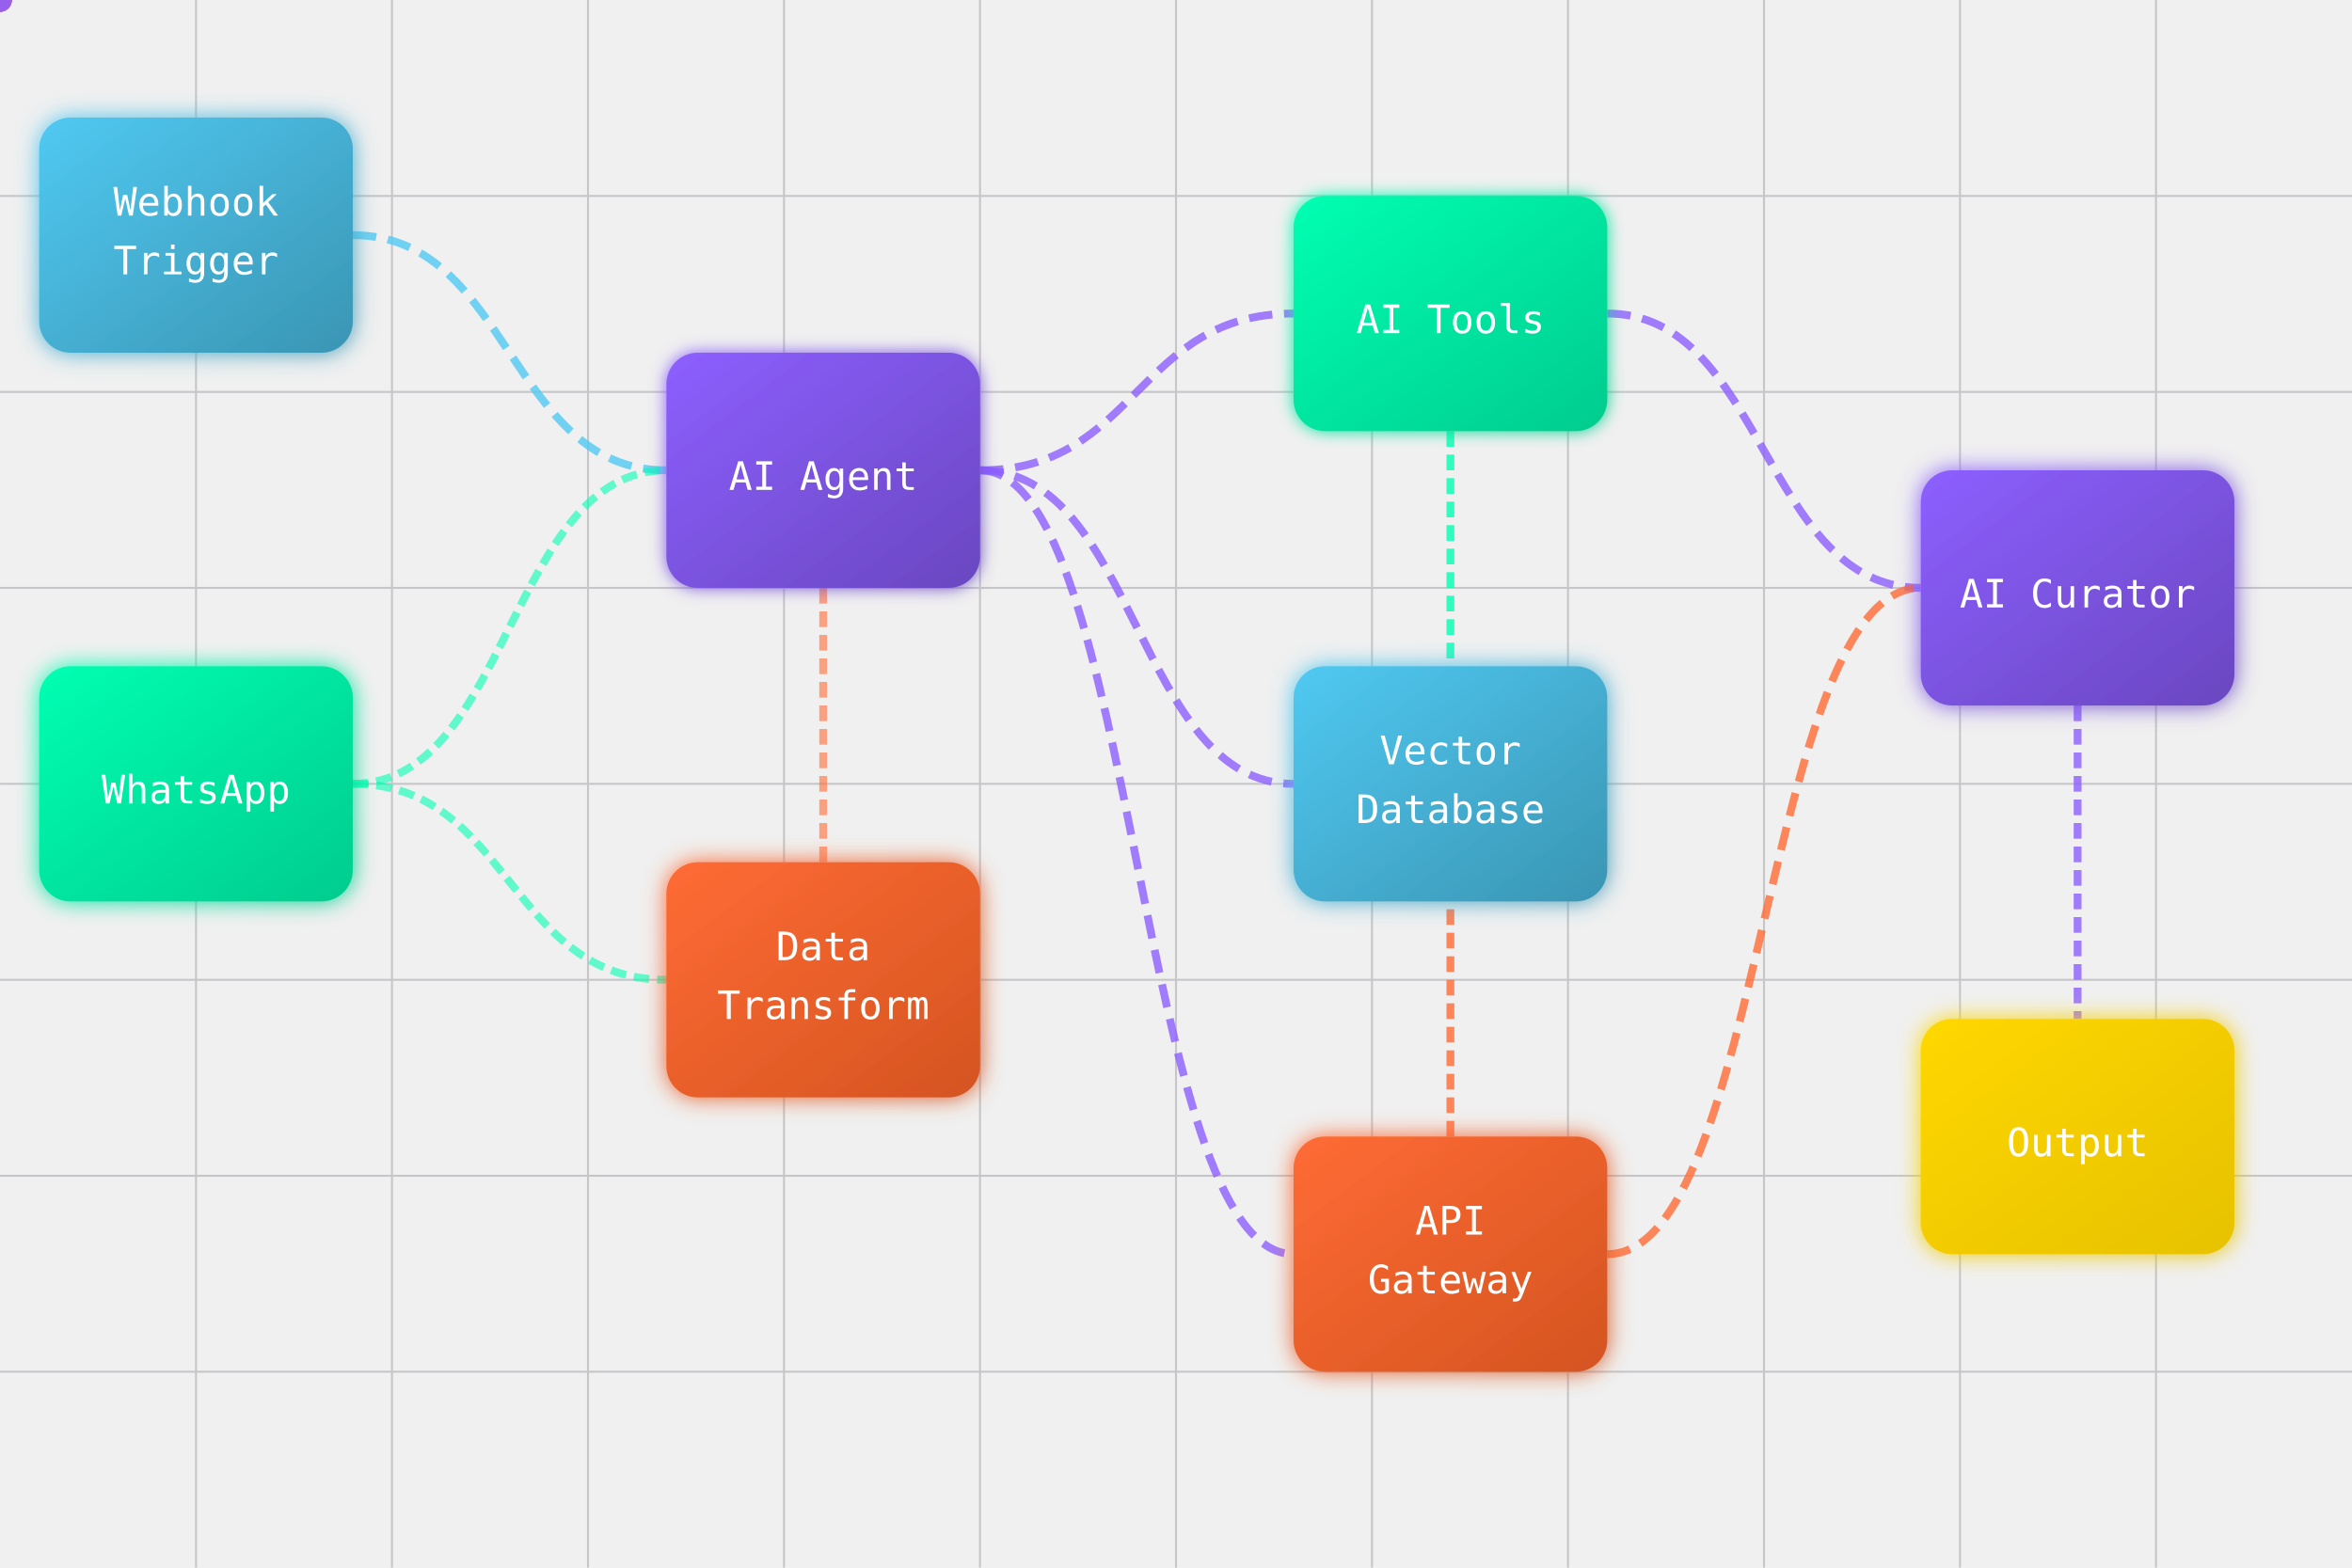
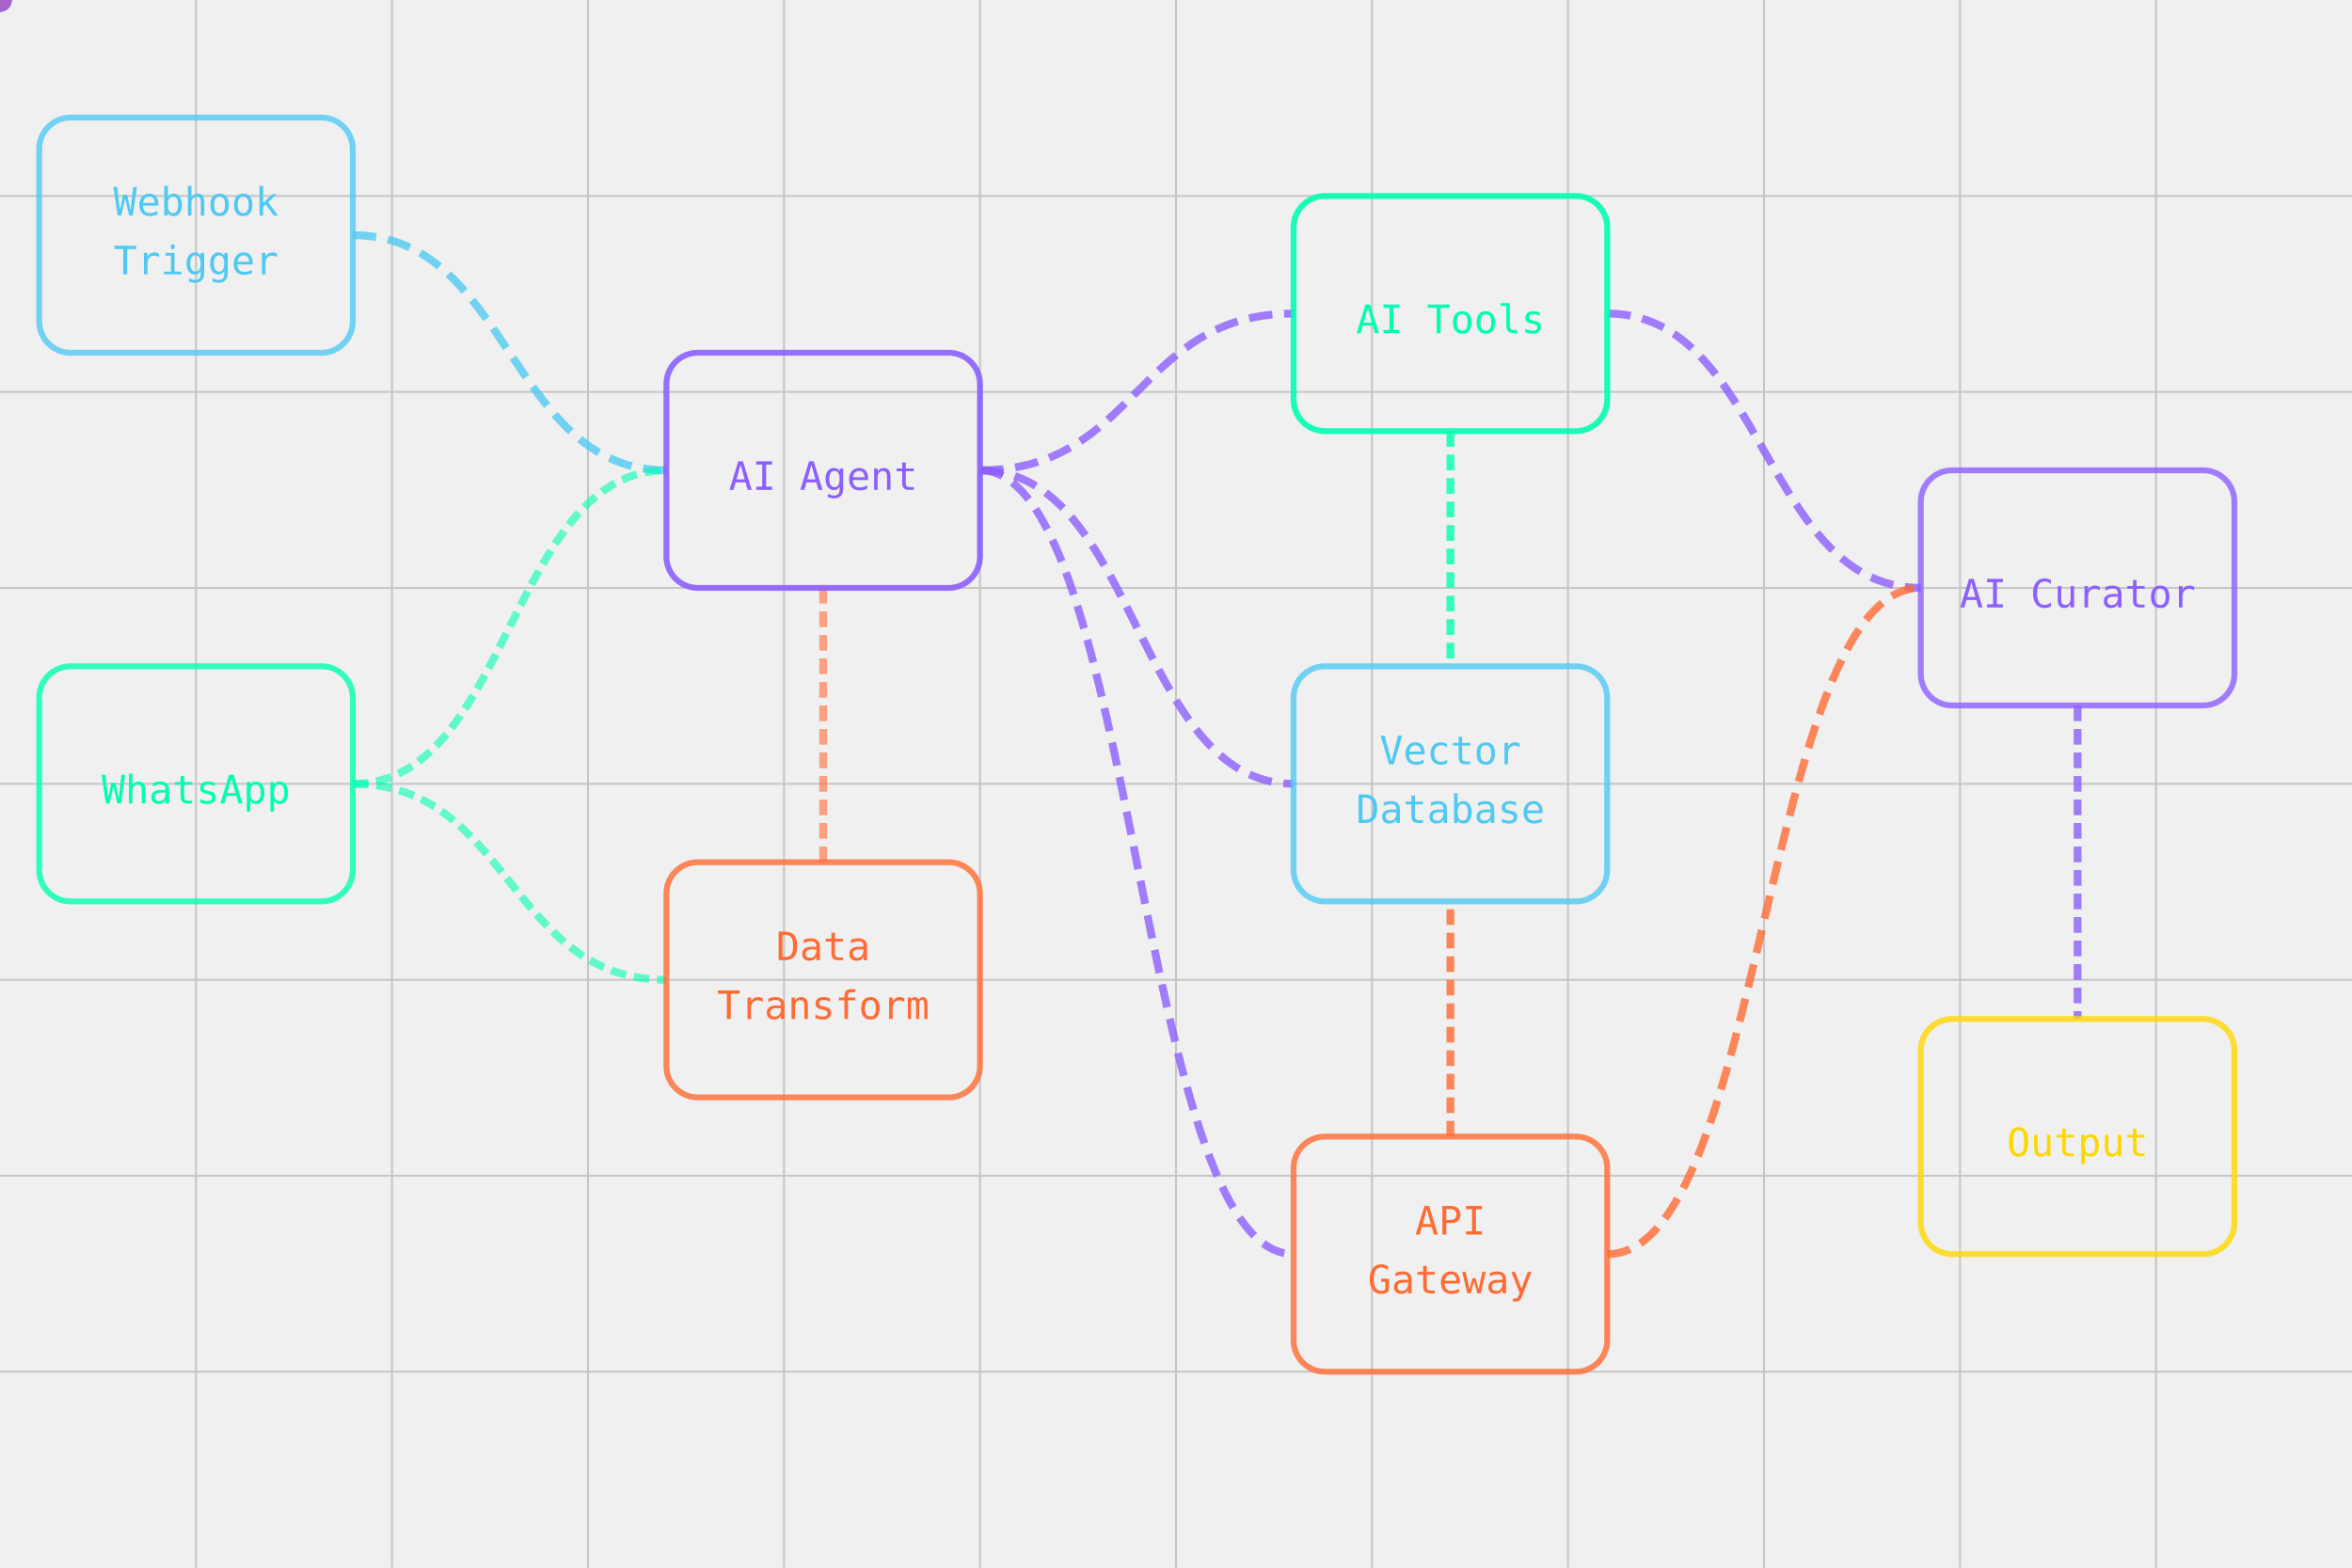
<svg xmlns="http://www.w3.org/2000/svg" width="600" height="400" viewBox="0 0 600 400">
  <defs>
    <linearGradient id="blueGradient" x1="0%" y1="0%" x2="100%" y2="100%">
      <stop offset="0%" stop-color="#50C9F2" stop-opacity="1" />
      <stop offset="100%" stop-color="#3A95B3" stop-opacity="1" />
    </linearGradient>
    <linearGradient id="purpleGradient" x1="0%" y1="0%" x2="100%" y2="100%">
      <stop offset="0%" stop-color="#8C5FFF" stop-opacity="1" />
      <stop offset="100%" stop-color="#6A47C0" stop-opacity="1" />
    </linearGradient>
    <linearGradient id="greenGradient" x1="0%" y1="0%" x2="100%" y2="100%">
      <stop offset="0%" stop-color="#00FFB2" stop-opacity="1" />
      <stop offset="100%" stop-color="#00CC8E" stop-opacity="1" />
    </linearGradient>
    <linearGradient id="orangeGradient" x1="0%" y1="0%" x2="100%" y2="100%">
      <stop offset="0%" stop-color="#FF6B35" stop-opacity="1" />
      <stop offset="100%" stop-color="#D45420" stop-opacity="1" />
    </linearGradient>
    <linearGradient id="yellowGradient" x1="0%" y1="0%" x2="100%" y2="100%">
      <stop offset="0%" stop-color="#FFD700" stop-opacity="1" />
      <stop offset="100%" stop-color="#E6C200" stop-opacity="1" />
    </linearGradient>
    <filter id="glow" x="-50%" y="-50%" width="200%" height="200%">
      <feGaussianBlur stdDeviation="3" result="blur" />
      <feComposite in="SourceGraphic" in2="blur" operator="over" />
    </filter>
    <filter id="pulse" x="-50%" y="-50%" width="200%" height="200%">
      <feGaussianBlur stdDeviation="2" result="blur" />
      <feComposite in="SourceGraphic" in2="blur" operator="over" />
      <animate attributeName="stdDeviation" values="2;4;2" dur="2s" repeatCount="indefinite" />
    </filter>
  </defs>
  <g stroke="#1C1C2E" stroke-width="0.5" opacity="0.2">
    <line x1="0" y1="50" x2="600" y2="50" />
    <line x1="0" y1="100" x2="600" y2="100" />
    <line x1="0" y1="150" x2="600" y2="150" />
    <line x1="0" y1="200" x2="600" y2="200" />
    <line x1="0" y1="250" x2="600" y2="250" />
    <line x1="0" y1="300" x2="600" y2="300" />
    <line x1="0" y1="350" x2="600" y2="350" />
    <line x1="50" y1="0" x2="50" y2="400" />
    <line x1="100" y1="0" x2="100" y2="400" />
    <line x1="150" y1="0" x2="150" y2="400" />
    <line x1="200" y1="0" x2="200" y2="400" />
    <line x1="250" y1="0" x2="250" y2="400" />
    <line x1="300" y1="0" x2="300" y2="400" />
    <line x1="350" y1="0" x2="350" y2="400" />
    <line x1="400" y1="0" x2="400" y2="400" />
    <line x1="450" y1="0" x2="450" y2="400" />
    <line x1="500" y1="0" x2="500" y2="400" />
    <line x1="550" y1="0" x2="550" y2="400" />
  </g>
  <g>
    <path d="M90,60 C130,60 130,120 170,120" stroke="#50C9F2" stroke-width="2" fill="none" stroke-dasharray="6 3" opacity="0.8" />
    <path d="M250,120 C290,120 290,80 330,80" stroke="#8C5FFF" stroke-width="2" fill="none" stroke-dasharray="6 3" opacity="0.8" />
    <path d="M250,120 C290,120 290,200 330,200" stroke="#8C5FFF" stroke-width="2" fill="none" stroke-dasharray="6 3" opacity="0.8" />
    <path d="M250,120 C290,120 290,320 330,320" stroke="#8C5FFF" stroke-width="2" fill="none" stroke-dasharray="6 3" opacity="0.8" />
    <path d="M90,200 C130,200 130,120 170,120" stroke="#00FFB2" stroke-width="2" fill="none" stroke-dasharray="4 2" opacity="0.6" />
    <path d="M90,200 C130,200 130,250 170,250" stroke="#00FFB2" stroke-width="2" fill="none" stroke-dasharray="4 2" opacity="0.6" />
    <path d="M210,220 L210,150" stroke="#FF6B35" stroke-width="2" fill="none" stroke-dasharray="4 2" opacity="0.6" />
    <path d="M370,110 L370,170" stroke="#00FFB2" stroke-width="2" fill="none" stroke-dasharray="4 2" opacity="0.8" />
    <path d="M370,290 L370,230" stroke="#FF6B35" stroke-width="2" fill="none" stroke-dasharray="4 2" opacity="0.8" />
    <path d="M410,80 C450,80 450,150 490,150" stroke="#8C5FFF" stroke-width="2" fill="none" stroke-dasharray="6 3" opacity="0.8" />
    <path d="M410,320 C450,320 450,150 490,150" stroke="#FF6B35" stroke-width="2" fill="none" stroke-dasharray="6 3" opacity="0.8" />
    <path d="M530,180 L530,260" stroke="#8C5FFF" stroke-width="2" fill="none" stroke-dasharray="4 2" opacity="0.8" />
  </g>
  <g>
    <g id="workflow-trigger" class="workflow-node">
-       <rect x="10" y="30" width="80" height="60" rx="8" ry="8" fill="url(#blueGradient)" filter="url(#glow)" />
-       <text x="50" y="55" font-family="JetBrains Mono, monospace" font-size="10" fill="white" text-anchor="middle">Webhook</text>
-       <text x="50" y="70" font-family="JetBrains Mono, monospace" font-size="10" fill="white" text-anchor="middle">Trigger</text>
+       <rect x="10" y="30" width="80" height="60" rx="8" ry="8" fill="none" stroke="#50C9F2" stroke-width="1.5" opacity="0.8" />
+       <text x="50" y="55" font-family="JetBrains Mono, monospace" font-size="10" fill="#50C9F2" text-anchor="middle">Webhook</text>
+       <text x="50" y="70" font-family="JetBrains Mono, monospace" font-size="10" fill="#50C9F2" text-anchor="middle">Trigger</text>
    </g>
    <g id="workflow-data" class="workflow-node">
-       <rect x="10" y="170" width="80" height="60" rx="8" ry="8" fill="url(#greenGradient)" filter="url(#glow)" />
-       <text x="50" y="205" font-family="JetBrains Mono, monospace" font-size="10" fill="white" text-anchor="middle">WhatsApp</text>
+       <rect x="10" y="170" width="80" height="60" rx="8" ry="8" fill="none" stroke="#00FFB2" stroke-width="1.5" opacity="0.8" />
+       <text x="50" y="205" font-family="JetBrains Mono, monospace" font-size="10" fill="#00FFB2" text-anchor="middle">WhatsApp</text>
    </g>
    <g id="workflow-processor" class="workflow-node">
-       <rect x="170" y="90" width="80" height="60" rx="8" ry="8" fill="url(#purpleGradient)" filter="url(#pulse)" />
-       <text x="210" y="125" font-family="JetBrains Mono, monospace" font-size="10" fill="white" text-anchor="middle">AI Agent</text>
+       <rect x="170" y="90" width="80" height="60" rx="8" ry="8" fill="none" stroke="#8C5FFF" stroke-width="1.5" opacity="0.9" />
+       <text x="210" y="125" font-family="JetBrains Mono, monospace" font-size="10" fill="#8C5FFF" text-anchor="middle">AI Agent</text>
    </g>
    <g id="workflow-transform" class="workflow-node">
-       <rect x="170" y="220" width="80" height="60" rx="8" ry="8" fill="url(#orangeGradient)" filter="url(#glow)" />
-       <text x="210" y="245" font-family="JetBrains Mono, monospace" font-size="10" fill="white" text-anchor="middle">Data</text>
-       <text x="210" y="260" font-family="JetBrains Mono, monospace" font-size="10" fill="white" text-anchor="middle">Transform</text>
+       <rect x="170" y="220" width="80" height="60" rx="8" ry="8" fill="none" stroke="#FF6B35" stroke-width="1.5" opacity="0.8" />
+       <text x="210" y="245" font-family="JetBrains Mono, monospace" font-size="10" fill="#FF6B35" text-anchor="middle">Data</text>
+       <text x="210" y="260" font-family="JetBrains Mono, monospace" font-size="10" fill="#FF6B35" text-anchor="middle">Transform</text>
    </g>
    <g id="workflow-llm" class="workflow-node">
-       <rect x="330" y="50" width="80" height="60" rx="8" ry="8" fill="url(#greenGradient)" filter="url(#pulse)" />
-       <text x="370" y="85" font-family="JetBrains Mono, monospace" font-size="10" fill="white" text-anchor="middle">AI Tools</text>
+       <rect x="330" y="50" width="80" height="60" rx="8" ry="8" fill="none" stroke="#00FFB2" stroke-width="1.5" opacity="0.9" />
+       <text x="370" y="85" font-family="JetBrains Mono, monospace" font-size="10" fill="#00FFB2" text-anchor="middle">AI Tools</text>
    </g>
    <g id="workflow-vector" class="workflow-node">
-       <rect x="330" y="170" width="80" height="60" rx="8" ry="8" fill="url(#blueGradient)" filter="url(#glow)" />
-       <text x="370" y="195" font-family="JetBrains Mono, monospace" font-size="10" fill="white" text-anchor="middle">Vector</text>
-       <text x="370" y="210" font-family="JetBrains Mono, monospace" font-size="10" fill="white" text-anchor="middle">Database</text>
+       <rect x="330" y="170" width="80" height="60" rx="8" ry="8" fill="none" stroke="#50C9F2" stroke-width="1.5" opacity="0.8" />
+       <text x="370" y="195" font-family="JetBrains Mono, monospace" font-size="10" fill="#50C9F2" text-anchor="middle">Vector</text>
+       <text x="370" y="210" font-family="JetBrains Mono, monospace" font-size="10" fill="#50C9F2" text-anchor="middle">Database</text>
    </g>
    <g id="workflow-api" class="workflow-node">
-       <rect x="330" y="290" width="80" height="60" rx="8" ry="8" fill="url(#orangeGradient)" filter="url(#glow)" />
-       <text x="370" y="315" font-family="JetBrains Mono, monospace" font-size="10" fill="white" text-anchor="middle">API</text>
-       <text x="370" y="330" font-family="JetBrains Mono, monospace" font-size="10" fill="white" text-anchor="middle">Gateway</text>
+       <rect x="330" y="290" width="80" height="60" rx="8" ry="8" fill="none" stroke="#FF6B35" stroke-width="1.5" opacity="0.8" />
+       <text x="370" y="315" font-family="JetBrains Mono, monospace" font-size="10" fill="#FF6B35" text-anchor="middle">API</text>
+       <text x="370" y="330" font-family="JetBrains Mono, monospace" font-size="10" fill="#FF6B35" text-anchor="middle">Gateway</text>
    </g>
    <g id="workflow-response" class="workflow-node">
-       <rect x="490" y="120" width="80" height="60" rx="8" ry="8" fill="url(#purpleGradient)" filter="url(#glow)" />
-       <text x="530" y="155" font-family="JetBrains Mono, monospace" font-size="10" fill="white" text-anchor="middle">AI Curator</text>
+       <rect x="490" y="120" width="80" height="60" rx="8" ry="8" fill="none" stroke="#8C5FFF" stroke-width="1.5" opacity="0.8" />
+       <text x="530" y="155" font-family="JetBrains Mono, monospace" font-size="10" fill="#8C5FFF" text-anchor="middle">AI Curator</text>
    </g>
    <g id="workflow-notification" class="workflow-node">
-       <rect x="490" y="260" width="80" height="60" rx="8" ry="8" fill="url(#yellowGradient)" filter="url(#glow)" />
-       <text x="530" y="295" font-family="JetBrains Mono, monospace" font-size="10" fill="white" text-anchor="middle">Output</text>
+       <rect x="490" y="260" width="80" height="60" rx="8" ry="8" fill="none" stroke="#FFD700" stroke-width="1.5" opacity="0.8" />
+       <text x="530" y="295" font-family="JetBrains Mono, monospace" font-size="10" fill="#FFD700" text-anchor="middle">Output</text>
    </g>
  </g>
  <g>
-     <circle r="3" fill="#50C9F2" opacity="0.9">
+     <circle r="3" fill="#50C9F2" opacity="0.6">
      <animateMotion path="M90,60 C130,60 130,120 170,120" dur="2.5s" repeatCount="indefinite" />
    </circle>
-     <circle r="3" fill="#8C5FFF" opacity="0.9">
+     <circle r="3" fill="#8C5FFF" opacity="0.6">
      <animateMotion path="M250,120 C290,120 290,80 330,80" dur="2s" repeatCount="indefinite" begin="0.3s" />
    </circle>
-     <circle r="3" fill="#8C5FFF" opacity="0.9">
+     <circle r="3" fill="#8C5FFF" opacity="0.6">
      <animateMotion path="M250,120 C290,120 290,200 330,200" dur="0.5s" repeatCount="indefinite" begin="0.6s" />
    </circle>
-     <circle r="3" fill="#50C9F2" opacity="0.7">
+     <circle r="3" fill="#50C9F2" opacity="0.5">
      <animateMotion path="M330,200 C290,200 290,120 250,120" dur="0.5s" repeatCount="indefinite" begin="0.85s" />
    </circle>
-     <circle r="3" fill="#8C5FFF" opacity="0.9">
+     <circle r="3" fill="#8C5FFF" opacity="0.6">
      <animateMotion path="M250,120 C290,120 290,320 330,320" dur="3s" repeatCount="indefinite" begin="0.9s" />
    </circle>
-     <circle r="2" fill="#00FFB2" opacity="0.7">
+     <circle r="2" fill="#00FFB2" opacity="0.5">
      <animateMotion path="M90,200 C130,200 130,120 170,120" dur="2.8s" repeatCount="indefinite" begin="1s" />
    </circle>
-     <circle r="2" fill="#00FFB2" opacity="0.7">
+     <circle r="2" fill="#00FFB2" opacity="0.5">
      <animateMotion path="M90,200 C130,200 130,250 170,250" dur="2.6s" repeatCount="indefinite" begin="1.2s" />
    </circle>
-     <circle r="2" fill="#FF6B35" opacity="0.7">
+     <circle r="2" fill="#FF6B35" opacity="0.5">
      <animateMotion path="M210,220 L210,150" dur="1.8s" repeatCount="indefinite" begin="1.8s" />
    </circle>
-     <circle r="2" fill="#00FFB2" opacity="0.8">
+     <circle r="2" fill="#00FFB2" opacity="0.5">
      <animateMotion path="M370,110 L370,170" dur="1s" repeatCount="indefinite" begin="0.5s" />
    </circle>
-     <circle r="2" fill="#50C9F2" opacity="0.6">
+     <circle r="2" fill="#50C9F2" opacity="0.4">
      <animateMotion path="M370,170 L370,110" dur="1s" repeatCount="indefinite" begin="1s" />
    </circle>
-     <circle r="2" fill="#FF6B35" opacity="0.8">
+     <circle r="2" fill="#FF6B35" opacity="0.5">
      <animateMotion path="M370,290 L370,230" dur="0.8s" repeatCount="indefinite" begin="0.3s" />
    </circle>
-     <circle r="2" fill="#50C9F2" opacity="0.6">
+     <circle r="2" fill="#50C9F2" opacity="0.4">
      <animateMotion path="M370,230 L370,290" dur="0.8s" repeatCount="indefinite" begin="0.7s" />
    </circle>
-     <circle r="3" fill="#8C5FFF" opacity="0.9">
+     <circle r="3" fill="#8C5FFF" opacity="0.6">
      <animateMotion path="M410,80 C450,80 450,150 490,150" dur="2s" repeatCount="indefinite" begin="1.2s" />
    </circle>
-     <circle r="3" fill="#FF6B35" opacity="0.9">
+     <circle r="3" fill="#FF6B35" opacity="0.6">
      <animateMotion path="M410,320 C450,320 450,150 490,150" dur="2.5s" repeatCount="indefinite" begin="1.8s" />
    </circle>
-     <circle r="3" fill="#8C5FFF" opacity="0.9">
+     <circle r="3" fill="#8C5FFF" opacity="0.6">
      <animateMotion path="M530,180 L530,260" dur="1.5s" repeatCount="indefinite" begin="2s" />
    </circle>
  </g>
</svg>
